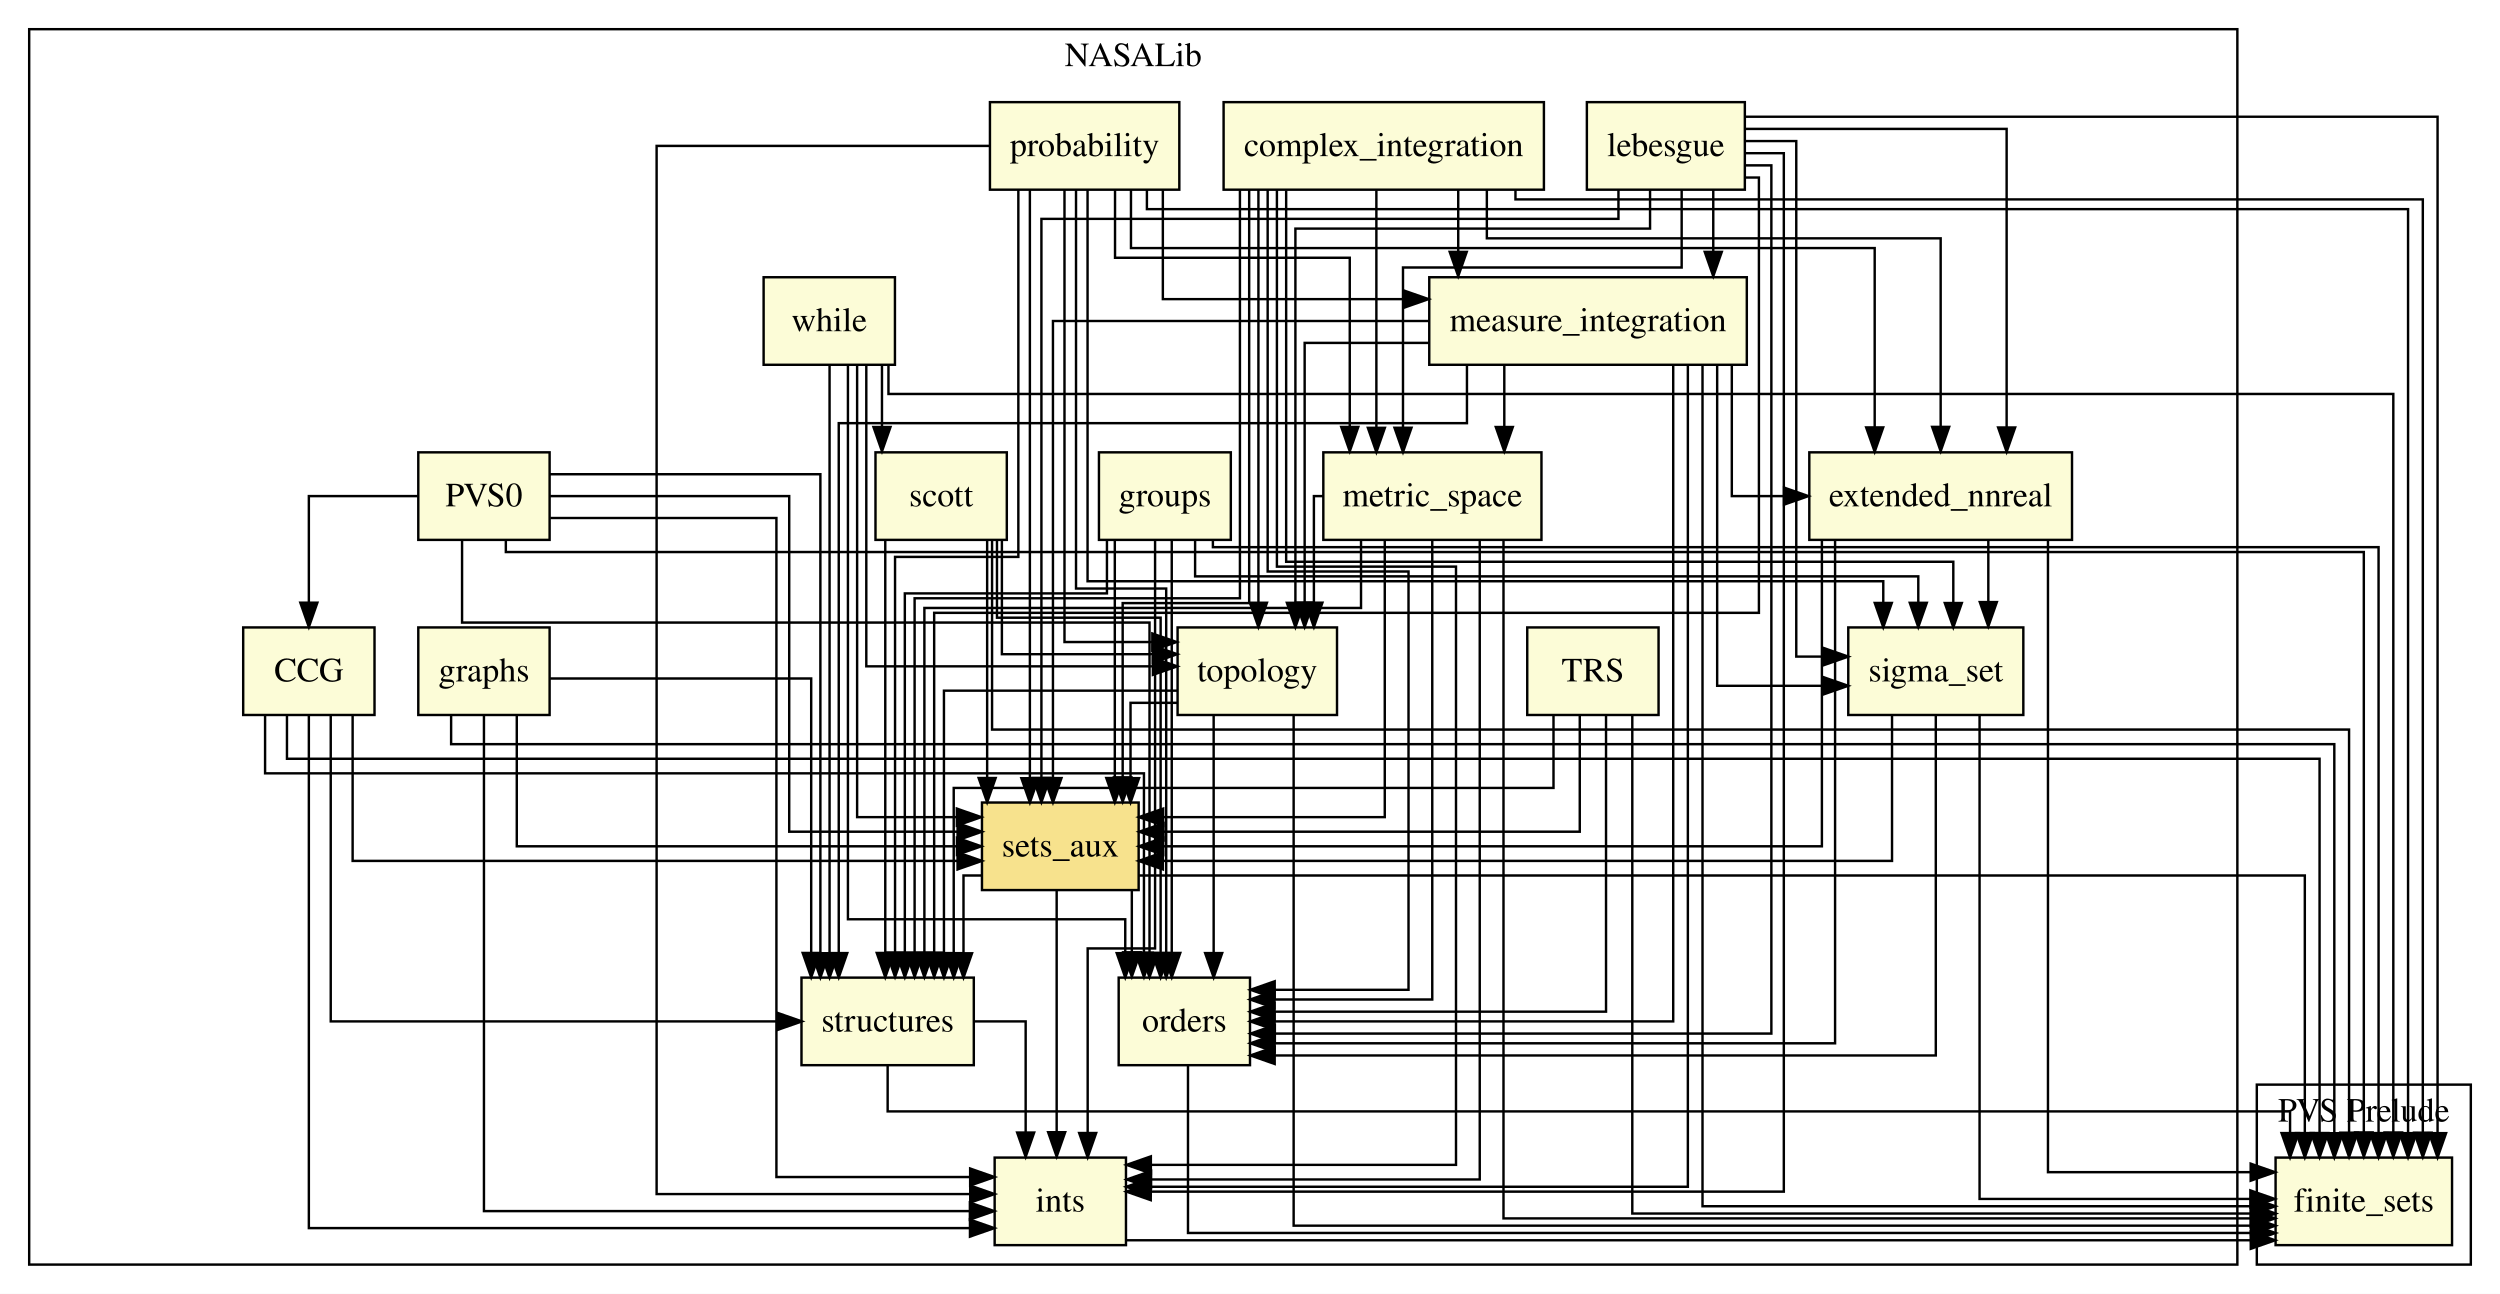
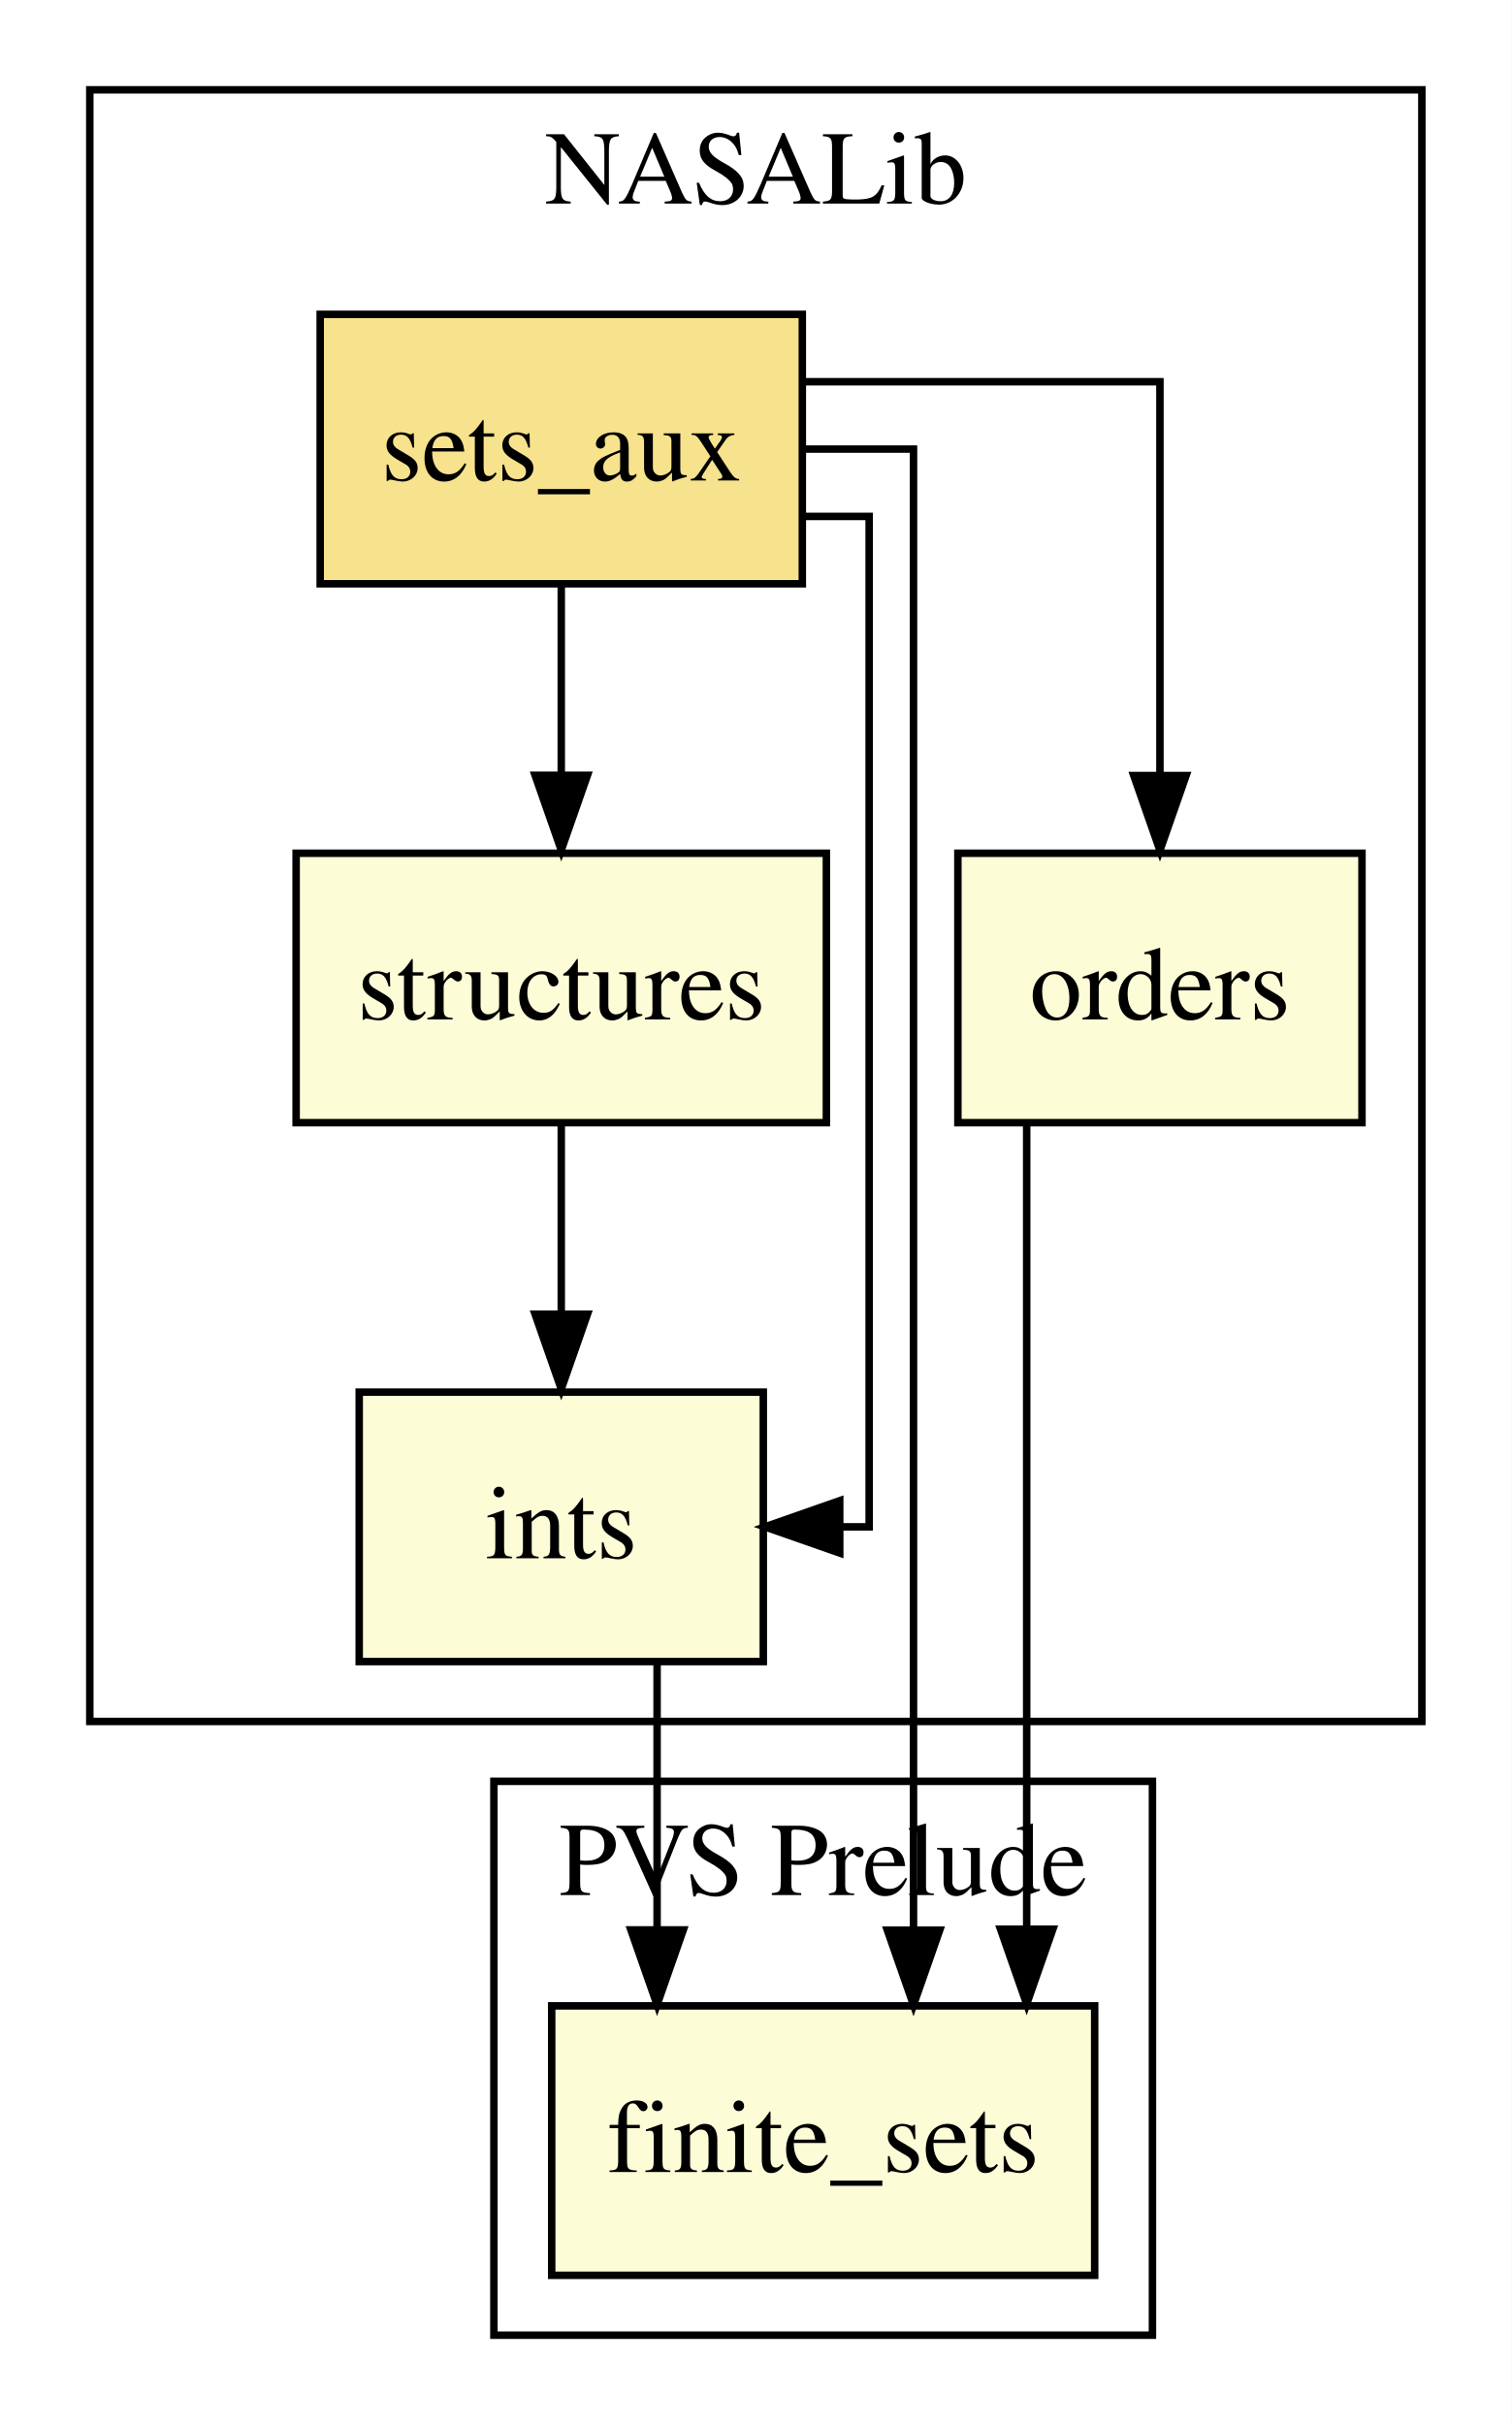
- <svg xmlns="http://www.w3.org/2000/svg" width="1028pt" height="532pt" viewBox="0.00 0.00 1028.00 532.00">
-   <g id="graph0" class="graph" transform="scale(1 1) rotate(0) translate(4 528)">
-     <polygon fill="#ffffff" stroke="transparent" points="-4,4 -4,-528 1024,-528 1024,4 -4,4" />
+ <svg xmlns="http://www.w3.org/2000/svg" width="202pt" height="324pt" viewBox="0.00 0.00 202.00 324.00">
+   <g id="graph0" class="graph" transform="scale(1 1) rotate(0) translate(4 320)">
+     <polygon fill="#ffffff" stroke="transparent" points="-4,4 -4,-320 198,-320 198,4 -4,4" />
    <g id="clust1" class="cluster">
-       <polygon fill="none" stroke="#000000" points="8,-8 8,-516 916,-516 916,-8 8,-8" />
-       <text text-anchor="middle" x="462" y="-500.8" font-family="Times,serif" font-size="14.00" fill="#000000">NASALib</text>
+       <polygon fill="none" stroke="#000000" points="8,-90 8,-308 186,-308 186,-90 8,-90" />
+       <text text-anchor="middle" x="97" y="-292.8" font-family="Times,serif" font-size="14.00" fill="#000000">NASALib</text>
    </g>
    <g id="clust2" class="cluster">
-       <polygon fill="none" stroke="#000000" points="924,-8 924,-82 1012,-82 1012,-8 924,-8" />
-       <text text-anchor="middle" x="968" y="-66.8" font-family="Times,serif" font-size="14.00" fill="#000000">PVS Prelude</text>
+       <polygon fill="none" stroke="#000000" points="62,-8 62,-82 150,-82 150,-8 62,-8" />
+       <text text-anchor="middle" x="106" y="-66.8" font-family="Times,serif" font-size="14.00" fill="#000000">PVS Prelude</text>
    </g>
    <g id="node1" class="node">
-       <polygon fill="#fcfcd7" stroke="#000000" points="150,-270 96,-270 96,-234 150,-234 150,-270" />
-       <text text-anchor="middle" x="123" y="-247.8" font-family="Times,serif" font-size="14.00" fill="#000000">CCG</text>
+       <polygon fill="#fcfcd7" stroke="#000000" points="98,-134 44,-134 44,-98 98,-98 98,-134" />
+       <text text-anchor="middle" x="71" y="-111.8" font-family="Times,serif" font-size="14.00" fill="#000000">ints</text>
    </g>
-     <g id="node8" class="node">
-       <polygon fill="#fcfcd7" stroke="#000000" points="459,-52 405,-52 405,-16 459,-16 459,-52" />
-       <text text-anchor="middle" x="432" y="-29.8" font-family="Times,serif" font-size="14.00" fill="#000000">ints</text>
+     <g id="node5" class="node">
+       <polygon fill="#fcfcd7" stroke="#000000" points="142.28,-52 69.72,-52 69.72,-16 142.28,-16 142.28,-52" />
+       <text text-anchor="middle" x="106" y="-29.8" font-family="Times,serif" font-size="14.00" fill="#000000">finite_sets</text>
    </g>
    <g id="edge1" class="edge">
-       <path fill="none" stroke="#000000" d="M123,-233.647C123,-179.306 123,-23 123,-23 123,-23 394.849,-23 394.849,-23" />
-       <polygon fill="#000000" stroke="#000000" points="394.849,-26.5 404.849,-23 394.849,-19.5 394.849,-26.5" />
+       <path fill="none" stroke="#000000" d="M83.805,-97.802C83.805,-97.802 83.805,-62.148 83.805,-62.148" />
+       <polygon fill="#000000" stroke="#000000" points="87.305,-62.148 83.805,-52.148 80.305,-62.148 87.305,-62.148" />
    </g>
-     <g id="node12" class="node">
-       <polygon fill="#fcfcd7" stroke="#000000" points="510,-126 456,-126 456,-90 510,-90 510,-126" />
-       <text text-anchor="middle" x="483" y="-103.8" font-family="Times,serif" font-size="14.00" fill="#000000">orders</text>
+     <g id="node2" class="node">
+       <polygon fill="#fcfcd7" stroke="#000000" points="178,-206 124,-206 124,-170 178,-170 178,-206" />
+       <text text-anchor="middle" x="151" y="-183.8" font-family="Times,serif" font-size="14.00" fill="#000000">orders</text>
    </g>
    <g id="edge2" class="edge">
-       <path fill="none" stroke="#000000" d="M105,-233.945C105,-222.561 105,-210 105,-210 105,-210 466.393,-210 466.393,-210 466.393,-210 466.393,-136.236 466.393,-136.236" />
-       <polygon fill="#000000" stroke="#000000" points="469.893,-136.236 466.393,-126.236 462.893,-136.236 469.893,-136.236" />
+       <path fill="none" stroke="#000000" d="M133.195,-169.729C133.195,-169.729 133.195,-62.247 133.195,-62.247" />
+       <polygon fill="#000000" stroke="#000000" points="136.695,-62.247 133.195,-52.247 129.695,-62.247 136.695,-62.247" />
    </g>
-     <g id="node15" class="node">
-       <polygon fill="#f7e28d" stroke="#000000" points="464.214,-198 399.786,-198 399.786,-162 464.214,-162 464.214,-198" />
-       <text text-anchor="middle" x="432" y="-175.8" font-family="Times,serif" font-size="14.00" fill="#000000">sets_aux</text>
+     <g id="node3" class="node">
+       <polygon fill="#f7e28d" stroke="#000000" points="103.214,-278 38.786,-278 38.786,-242 103.214,-242 103.214,-278" />
+       <text text-anchor="middle" x="71" y="-255.8" font-family="Times,serif" font-size="14.00" fill="#000000">sets_aux</text>
    </g>
    <g id="edge3" class="edge">
-       <path fill="none" stroke="#000000" d="M141,-233.909C141,-210.867 141,-174 141,-174 141,-174 389.746,-174 389.746,-174" />
-       <polygon fill="#000000" stroke="#000000" points="389.746,-177.5 399.746,-174 389.746,-170.5 389.746,-177.5" />
-     </g>
-     <g id="node17" class="node">
-       <polygon fill="#fcfcd7" stroke="#000000" points="396.429,-126 325.571,-126 325.571,-90 396.429,-90 396.429,-126" />
-       <text text-anchor="middle" x="361" y="-103.8" font-family="Times,serif" font-size="14.00" fill="#000000">structures</text>
+       <path fill="none" stroke="#000000" d="M103.417,-251C108.516,-251 112.143,-251 112.143,-251 112.143,-251 112.143,-116 112.143,-116 112.143,-116 108.214,-116 108.214,-116" />
+       <polygon fill="#000000" stroke="#000000" points="108.214,-112.5 98.214,-116 108.213,-119.5 108.214,-112.5" />
    </g>
    <g id="edge4" class="edge">
-       <path fill="none" stroke="#000000" d="M132,-233.762C132,-195.014 132,-108 132,-108 132,-108 315.721,-108 315.721,-108" />
-       <polygon fill="#000000" stroke="#000000" points="315.721,-111.5 325.721,-108 315.721,-104.5 315.721,-111.5" />
+       <path fill="none" stroke="#000000" d="M103.539,-269C125.688,-269 151,-269 151,-269 151,-269 151,-216.38 151,-216.38" />
+       <polygon fill="#000000" stroke="#000000" points="154.5,-216.38 151,-206.38 147.5,-216.38 154.5,-216.38" />
    </g>
-     <g id="node20" class="node">
-       <polygon fill="#fcfcd7" stroke="#000000" points="1004.28,-52 931.72,-52 931.72,-16 1004.28,-16 1004.28,-52" />
-       <text text-anchor="middle" x="968" y="-29.8" font-family="Times,serif" font-size="14.00" fill="#000000">finite_sets</text>
+     <g id="node4" class="node">
+       <polygon fill="#fcfcd7" stroke="#000000" points="106.429,-206 35.571,-206 35.571,-170 106.429,-170 106.429,-206" />
+       <text text-anchor="middle" x="71" y="-183.8" font-family="Times,serif" font-size="14.00" fill="#000000">structures</text>
    </g>
    <g id="edge5" class="edge">
-       <path fill="none" stroke="#000000" d="M114,-233.578C114,-224.721 114,-216 114,-216 114,-216 949.805,-216 949.805,-216 949.805,-216 949.805,-62.116 949.805,-62.116" />
-       <polygon fill="#000000" stroke="#000000" points="953.305,-62.116 949.805,-52.116 946.305,-62.116 953.305,-62.116" />
-     </g>
-     <g id="node2" class="node">
-       <polygon fill="#fcfcd7" stroke="#000000" points="222,-342 168,-342 168,-306 222,-306 222,-342" />
-       <text text-anchor="middle" x="195" y="-319.8" font-family="Times,serif" font-size="14.00" fill="#000000">PVS0</text>
+       <path fill="none" stroke="#000000" d="M71,-241.831C71,-241.831 71,-216.413 71,-216.413" />
+       <polygon fill="#000000" stroke="#000000" points="74.5,-216.413 71,-206.413 67.5,-216.413 74.5,-216.413" />
    </g>
    <g id="edge6" class="edge">
-       <path fill="none" stroke="#000000" d="M167.78,-324C147.391,-324 123,-324 123,-324 123,-324 123,-280.169 123,-280.169" />
-       <polygon fill="#000000" stroke="#000000" points="126.5,-280.169 123,-270.169 119.5,-280.169 126.5,-280.169" />
+       <path fill="none" stroke="#000000" d="M103.178,-260C111.452,-260 118.071,-260 118.071,-260 118.071,-260 118.071,-62.112 118.071,-62.112" />
+       <polygon fill="#000000" stroke="#000000" points="121.571,-62.112 118.071,-52.112 114.571,-62.112 121.571,-62.112" />
    </g>
    <g id="edge7" class="edge">
-       <path fill="none" stroke="#000000" d="M222.289,-315C257.772,-315 315.262,-315 315.262,-315 315.262,-315 315.262,-44 315.262,-44 315.262,-44 394.925,-44 394.925,-44" />
-       <polygon fill="#000000" stroke="#000000" points="394.925,-47.5 404.925,-44 394.925,-40.5 394.925,-47.5" />
-     </g>
-     <g id="edge8" class="edge">
-       <path fill="none" stroke="#000000" d="M186,-305.813C186,-290.818 186,-272 186,-272 186,-272 468.679,-272 468.679,-272 468.679,-272 468.679,-136.178 468.679,-136.178" />
-       <polygon fill="#000000" stroke="#000000" points="472.179,-136.177 468.679,-126.177 465.179,-136.178 472.179,-136.177" />
-     </g>
-     <g id="edge9" class="edge">
-       <path fill="none" stroke="#000000" d="M222.237,-324C259.154,-324 320.524,-324 320.524,-324 320.524,-324 320.524,-186 320.524,-186 320.524,-186 389.757,-186 389.757,-186" />
-       <polygon fill="#000000" stroke="#000000" points="389.757,-189.5 399.757,-186 389.757,-182.5 389.757,-189.5" />
-     </g>
-     <g id="edge10" class="edge">
-       <path fill="none" stroke="#000000" d="M222.002,-333C262.261,-333 333.34,-333 333.34,-333 333.34,-333 333.34,-136.032 333.34,-136.032" />
-       <polygon fill="#000000" stroke="#000000" points="336.84,-136.032 333.34,-126.032 329.84,-136.032 336.84,-136.032" />
-     </g>
-     <g id="edge11" class="edge">
-       <path fill="none" stroke="#000000" d="M204,-305.878C204,-303.027 204,-301 204,-301 204,-301 968,-301 968,-301 968,-301 968,-62.352 968,-62.352" />
-       <polygon fill="#000000" stroke="#000000" points="971.5,-62.352 968,-52.352 964.5,-62.352 971.5,-62.352" />
-     </g>
-     <g id="node3" class="node">
-       <polygon fill="#fcfcd7" stroke="#000000" points="678,-270 624,-270 624,-234 678,-234 678,-270" />
-       <text text-anchor="middle" x="651" y="-247.8" font-family="Times,serif" font-size="14.00" fill="#000000">TRS</text>
-     </g>
-     <g id="edge12" class="edge">
-       <path fill="none" stroke="#000000" d="M656.4,-233.984C656.4,-196.172 656.4,-112 656.4,-112 656.4,-112 520.094,-112 520.094,-112" />
-       <polygon fill="#000000" stroke="#000000" points="520.094,-108.5 510.094,-112 520.094,-115.5 520.094,-108.5" />
-     </g>
-     <g id="edge13" class="edge">
-       <path fill="none" stroke="#000000" d="M645.6,-233.965C645.6,-214.424 645.6,-186 645.6,-186 645.6,-186 474.441,-186 474.441,-186" />
-       <polygon fill="#000000" stroke="#000000" points="474.441,-182.5 464.441,-186 474.441,-189.5 474.441,-182.5" />
-     </g>
-     <g id="edge14" class="edge">
-       <path fill="none" stroke="#000000" d="M634.8,-233.853C634.8,-220.261 634.8,-204 634.8,-204 634.8,-204 388.171,-204 388.171,-204 388.171,-204 388.171,-136.057 388.171,-136.057" />
-       <polygon fill="#000000" stroke="#000000" points="391.671,-136.057 388.171,-126.057 384.671,-136.057 391.671,-136.057" />
-     </g>
-     <g id="edge15" class="edge">
-       <path fill="none" stroke="#000000" d="M667.2,-233.751C667.2,-180.492 667.2,-29 667.2,-29 667.2,-29 921.716,-29 921.716,-29" />
-       <polygon fill="#000000" stroke="#000000" points="921.716,-32.5 931.716,-29 921.716,-25.5 921.716,-32.5" />
-     </g>
-     <g id="node4" class="node">
-       <polygon fill="#fcfcd7" stroke="#000000" points="630.856,-486 499.144,-486 499.144,-450 630.856,-450 630.856,-486" />
-       <text text-anchor="middle" x="565" y="-463.8" font-family="Times,serif" font-size="14.00" fill="#000000">complex_integration</text>
-     </g>
-     <g id="node5" class="node">
-       <polygon fill="#fcfcd7" stroke="#000000" points="848.012,-342 739.988,-342 739.988,-306 848.012,-306 848.012,-342" />
-       <text text-anchor="middle" x="794" y="-319.8" font-family="Times,serif" font-size="14.00" fill="#000000">extended_nnreal</text>
-     </g>
-     <g id="edge16" class="edge">
-       <path fill="none" stroke="#000000" d="M607.391,-449.89C607.391,-440.103 607.391,-430 607.391,-430 607.391,-430 794,-430 794,-430 794,-430 794,-352.464 794,-352.464" />
-       <polygon fill="#000000" stroke="#000000" points="797.5,-352.464 794,-342.464 790.5,-352.464 797.5,-352.464" />
-     </g>
-     <g id="edge17" class="edge">
-       <path fill="none" stroke="#000000" d="M521.065,-449.813C521.065,-405.396 521.065,-295 521.065,-295 521.065,-295 594.709,-295 594.709,-295 594.709,-295 594.709,-49 594.709,-49 594.709,-49 469.234,-49 469.234,-49" />
-       <polygon fill="#000000" stroke="#000000" points="469.234,-45.5 459.234,-49 469.234,-52.5 469.234,-45.5" />
-     </g>
-     <g id="node10" class="node">
-       <polygon fill="#fcfcd7" stroke="#000000" points="714.29,-414 583.71,-414 583.71,-378 714.29,-378 714.29,-414" />
-       <text text-anchor="middle" x="649" y="-391.8" font-family="Times,serif" font-size="14.00" fill="#000000">measure_integration</text>
-     </g>
-     <g id="edge18" class="edge">
-       <path fill="none" stroke="#000000" d="M595.623,-449.831C595.623,-449.831 595.623,-424.413 595.623,-424.413" />
-       <polygon fill="#000000" stroke="#000000" points="599.123,-424.413 595.623,-414.413 592.123,-424.413 599.123,-424.413" />
-     </g>
-     <g id="node11" class="node">
-       <polygon fill="#fcfcd7" stroke="#000000" points="629.849,-342 540.151,-342 540.151,-306 629.849,-306 629.849,-342" />
-       <text text-anchor="middle" x="585" y="-319.8" font-family="Times,serif" font-size="14.00" fill="#000000">metric_space</text>
-     </g>
-     <g id="edge19" class="edge">
-       <path fill="none" stroke="#000000" d="M561.965,-449.762C561.965,-449.762 561.965,-352.09 561.965,-352.09" />
-       <polygon fill="#000000" stroke="#000000" points="565.465,-352.09 561.965,-342.09 558.465,-352.09 565.465,-352.09" />
-     </g>
-     <g id="edge20" class="edge">
-       <path fill="none" stroke="#000000" d="M517.263,-449.931C517.263,-405.219 517.263,-293 517.263,-293 517.263,-293 575.181,-293 575.181,-293 575.181,-293 575.181,-121 575.181,-121 575.181,-121 520.159,-121 520.159,-121" />
-       <polygon fill="#000000" stroke="#000000" points="520.159,-117.5 510.159,-121 520.159,-124.5 520.159,-117.5" />
-     </g>
-     <g id="edge21" class="edge">
-       <path fill="none" stroke="#000000" d="M509.659,-449.974C509.659,-402.919 509.659,-280 509.659,-280 509.659,-280 457.642,-280 457.642,-280 457.642,-280 457.642,-208.341 457.642,-208.341" />
-       <polygon fill="#000000" stroke="#000000" points="461.142,-208.341 457.642,-198.341 454.142,-208.342 461.142,-208.341" />
-     </g>
-     <g id="node16" class="node">
-       <polygon fill="#fcfcd7" stroke="#000000" points="827.993,-270 756.007,-270 756.007,-234 827.993,-234 827.993,-270" />
-       <text text-anchor="middle" x="792" y="-247.8" font-family="Times,serif" font-size="14.00" fill="#000000">sigma_set</text>
-     </g>
-     <g id="edge22" class="edge">
-       <path fill="none" stroke="#000000" d="M524.867,-449.7C524.867,-405.587 524.867,-297 524.867,-297 524.867,-297 799.199,-297 799.199,-297 799.199,-297 799.199,-280.044 799.199,-280.044" />
-       <polygon fill="#000000" stroke="#000000" points="802.699,-280.044 799.199,-270.044 795.699,-280.044 802.699,-280.044" />
-     </g>
-     <g id="edge23" class="edge">
-       <path fill="none" stroke="#000000" d="M505.857,-449.827C505.857,-403.024 505.857,-282 505.857,-282 505.857,-282 372.086,-282 372.086,-282 372.086,-282 372.086,-136.292 372.086,-136.292" />
-       <polygon fill="#000000" stroke="#000000" points="375.586,-136.292 372.086,-126.292 368.586,-136.292 375.586,-136.292" />
-     </g>
-     <g id="node18" class="node">
-       <polygon fill="#fcfcd7" stroke="#000000" points="545.78,-270 480.22,-270 480.22,-234 545.78,-234 545.78,-270" />
-       <text text-anchor="middle" x="513" y="-247.8" font-family="Times,serif" font-size="14.00" fill="#000000">topology</text>
-     </g>
-     <g id="edge24" class="edge">
-       <path fill="none" stroke="#000000" d="M513.461,-449.955C513.461,-449.955 513.461,-280.145 513.461,-280.145" />
-       <polygon fill="#000000" stroke="#000000" points="516.961,-280.145 513.461,-270.145 509.961,-280.145 516.961,-280.145" />
-     </g>
-     <g id="edge25" class="edge">
-       <path fill="none" stroke="#000000" d="M619.159,-449.832C619.159,-447.552 619.159,-446 619.159,-446 619.159,-446 992.26,-446 992.26,-446 992.26,-446 992.26,-62.235 992.26,-62.235" />
-       <polygon fill="#000000" stroke="#000000" points="995.76,-62.235 992.26,-52.235 988.76,-62.235 995.76,-62.235" />
-     </g>
-     <g id="edge26" class="edge">
-       <path fill="none" stroke="#000000" d="M750.584,-305.968C750.584,-252.576 750.584,-99 750.584,-99 750.584,-99 520.13,-99 520.13,-99" />
-       <polygon fill="#000000" stroke="#000000" points="520.13,-95.5 510.13,-99 520.13,-102.5 520.13,-95.5" />
-     </g>
-     <g id="edge27" class="edge">
-       <path fill="none" stroke="#000000" d="M745.164,-305.762C745.164,-267.014 745.164,-180 745.164,-180 745.164,-180 474.335,-180 474.335,-180" />
-       <polygon fill="#000000" stroke="#000000" points="474.335,-176.5 464.335,-180 474.334,-183.5 474.335,-176.5" />
-     </g>
-     <g id="edge28" class="edge">
-       <path fill="none" stroke="#000000" d="M813.598,-305.831C813.598,-305.831 813.598,-280.413 813.598,-280.413" />
-       <polygon fill="#000000" stroke="#000000" points="817.098,-280.413 813.598,-270.413 810.098,-280.413 817.098,-280.413" />
-     </g>
-     <g id="edge29" class="edge">
-       <path fill="none" stroke="#000000" d="M838.126,-305.76C838.126,-243.912 838.126,-46 838.126,-46 838.126,-46 921.477,-46 921.477,-46" />
-       <polygon fill="#000000" stroke="#000000" points="921.477,-49.5 931.477,-46 921.477,-42.5 921.477,-49.5" />
-     </g>
-     <g id="node6" class="node">
-       <polygon fill="#fcfcd7" stroke="#000000" points="222,-270 168,-270 168,-234 222,-234 222,-270" />
-       <text text-anchor="middle" x="195" y="-247.8" font-family="Times,serif" font-size="14.00" fill="#000000">graphs</text>
-     </g>
-     <g id="edge30" class="edge">
-       <path fill="none" stroke="#000000" d="M195,-233.833C195,-180.813 195,-30 195,-30 195,-30 394.813,-30 394.813,-30" />
-       <polygon fill="#000000" stroke="#000000" points="394.813,-33.5 404.813,-30 394.813,-26.5 394.813,-33.5" />
-     </g>
-     <g id="edge31" class="edge">
-       <path fill="none" stroke="#000000" d="M208.5,-233.831C208.5,-212.502 208.5,-180 208.5,-180 208.5,-180 389.501,-180 389.501,-180" />
-       <polygon fill="#000000" stroke="#000000" points="389.501,-183.5 399.501,-180 389.501,-176.5 389.501,-183.5" />
-     </g>
-     <g id="edge32" class="edge">
-       <path fill="none" stroke="#000000" d="M222.231,-249C261.55,-249 329.563,-249 329.563,-249 329.563,-249 329.563,-136.145 329.563,-136.145" />
-       <polygon fill="#000000" stroke="#000000" points="333.063,-136.145 329.563,-126.145 326.063,-136.145 333.063,-136.145" />
-     </g>
-     <g id="edge33" class="edge">
-       <path fill="none" stroke="#000000" d="M181.5,-233.857C181.5,-227.539 181.5,-222 181.5,-222 181.5,-222 955.87,-222 955.87,-222 955.87,-222 955.87,-62.026 955.87,-62.026" />
-       <polygon fill="#000000" stroke="#000000" points="959.37,-62.026 955.87,-52.026 952.37,-62.026 959.37,-62.026" />
-     </g>
-     <g id="node7" class="node">
-       <polygon fill="#fcfcd7" stroke="#000000" points="502.111,-342 447.889,-342 447.889,-306 502.111,-306 502.111,-342" />
-       <text text-anchor="middle" x="475" y="-319.8" font-family="Times,serif" font-size="14.00" fill="#000000">groups</text>
-     </g>
-     <g id="edge34" class="edge">
-       <path fill="none" stroke="#000000" d="M470.966,-305.827C470.966,-259.024 470.966,-138 470.966,-138 470.966,-138 443.25,-138 443.25,-138 443.25,-138 443.25,-62.115 443.25,-62.115" />
-       <polygon fill="#000000" stroke="#000000" points="446.75,-62.115 443.25,-52.115 439.75,-62.115 446.75,-62.115" />
-     </g>
-     <g id="edge35" class="edge">
-       <path fill="none" stroke="#000000" d="M477.824,-305.955C477.824,-305.955 477.824,-136.145 477.824,-136.145" />
-       <polygon fill="#000000" stroke="#000000" points="481.324,-136.145 477.824,-126.145 474.324,-136.145 481.324,-136.145" />
-     </g>
-     <g id="edge36" class="edge">
-       <path fill="none" stroke="#000000" d="M454.41,-305.762C454.41,-305.762 454.41,-208.09 454.41,-208.09" />
-       <polygon fill="#000000" stroke="#000000" points="457.91,-208.09 454.41,-198.09 450.91,-208.09 457.91,-208.09" />
-     </g>
-     <g id="edge37" class="edge">
-       <path fill="none" stroke="#000000" d="M487.425,-305.955C487.425,-298.251 487.425,-291 487.425,-291 487.425,-291 784.801,-291 784.801,-291 784.801,-291 784.801,-280.13 784.801,-280.13" />
-       <polygon fill="#000000" stroke="#000000" points="788.301,-280.13 784.801,-270.13 781.301,-280.13 788.301,-280.13" />
-     </g>
-     <g id="edge38" class="edge">
-       <path fill="none" stroke="#000000" d="M451.177,-305.873C451.177,-295.289 451.177,-284 451.177,-284 451.177,-284 368.064,-284 368.064,-284 368.064,-284 368.064,-136.172 368.064,-136.172" />
-       <polygon fill="#000000" stroke="#000000" points="371.564,-136.172 368.064,-126.172 364.564,-136.172 371.564,-136.172" />
-     </g>
-     <g id="edge39" class="edge">
-       <path fill="none" stroke="#000000" d="M494.74,-305.92C494.74,-304.154 494.74,-303 494.74,-303 494.74,-303 974.065,-303 974.065,-303 974.065,-303 974.065,-62.068 974.065,-62.068" />
-       <polygon fill="#000000" stroke="#000000" points="977.565,-62.068 974.065,-52.068 970.565,-62.068 977.565,-62.068" />
-     </g>
-     <g id="edge40" class="edge">
-       <path fill="none" stroke="#000000" d="M459.317,-18C459.317,-18 921.513,-18 921.513,-18" />
-       <polygon fill="#000000" stroke="#000000" points="921.513,-21.5 931.513,-18 921.513,-14.5 921.513,-21.5" />
-     </g>
-     <g id="node9" class="node">
-       <polygon fill="#fcfcd7" stroke="#000000" points="713.48,-486 648.52,-486 648.52,-450 713.48,-450 713.48,-486" />
-       <text text-anchor="middle" x="681" y="-463.8" font-family="Times,serif" font-size="14.00" fill="#000000">lebesgue</text>
-     </g>
-     <g id="edge41" class="edge">
-       <path fill="none" stroke="#000000" d="M713.5,-475C754.895,-475 821.128,-475 821.128,-475 821.128,-475 821.128,-352.214 821.128,-352.214" />
-       <polygon fill="#000000" stroke="#000000" points="824.628,-352.214 821.128,-342.214 817.628,-352.214 824.628,-352.214" />
-     </g>
-     <g id="edge42" class="edge">
-       <path fill="none" stroke="#000000" d="M713.622,-465C722.397,-465 729.505,-465 729.505,-465 729.505,-465 729.505,-38 729.505,-38 729.505,-38 469.19,-38 469.19,-38" />
-       <polygon fill="#000000" stroke="#000000" points="469.19,-34.5 459.19,-38 469.19,-41.5 469.19,-34.5" />
-     </g>
-     <g id="edge43" class="edge">
-       <path fill="none" stroke="#000000" d="M700.494,-449.831C700.494,-449.831 700.494,-424.413 700.494,-424.413" />
-       <polygon fill="#000000" stroke="#000000" points="703.994,-424.413 700.494,-414.413 696.994,-424.413 703.994,-424.413" />
-     </g>
-     <g id="edge44" class="edge">
-       <path fill="none" stroke="#000000" d="M687.498,-449.949C687.498,-435.627 687.498,-418 687.498,-418 687.498,-418 572.91,-418 572.91,-418 572.91,-418 572.91,-352.124 572.91,-352.124" />
-       <polygon fill="#000000" stroke="#000000" points="576.41,-352.124 572.91,-342.124 569.41,-352.124 576.41,-352.124" />
-     </g>
-     <g id="edge45" class="edge">
-       <path fill="none" stroke="#000000" d="M713.883,-460C719.934,-460 724.385,-460 724.385,-460 724.385,-460 724.385,-103 724.385,-103 724.385,-103 520.221,-103 520.221,-103" />
-       <polygon fill="#000000" stroke="#000000" points="520.221,-99.5 510.221,-103 520.221,-106.5 520.221,-99.5" />
-     </g>
-     <g id="edge46" class="edge">
-       <path fill="none" stroke="#000000" d="M661.506,-449.857C661.506,-443.539 661.506,-438 661.506,-438 661.506,-438 424.229,-438 424.229,-438 424.229,-438 424.229,-208.142 424.229,-208.142" />
-       <polygon fill="#000000" stroke="#000000" points="427.729,-208.142 424.229,-198.142 420.729,-208.142 427.729,-208.142" />
-     </g>
-     <g id="edge47" class="edge">
-       <path fill="none" stroke="#000000" d="M713.738,-470C724.903,-470 734.625,-470 734.625,-470 734.625,-470 734.625,-258 734.625,-258 734.625,-258 745.989,-258 745.989,-258" />
-       <polygon fill="#000000" stroke="#000000" points="745.989,-261.5 755.989,-258 745.989,-254.5 745.989,-261.5" />
-     </g>
-     <g id="edge48" class="edge">
-       <path fill="none" stroke="#000000" d="M713.619,-455C717.02,-455 719.265,-455 719.265,-455 719.265,-455 719.265,-276 719.265,-276 719.265,-276 380.128,-276 380.128,-276 380.128,-276 380.128,-136.299 380.128,-136.299" />
-       <polygon fill="#000000" stroke="#000000" points="383.628,-136.299 380.128,-126.299 376.628,-136.299 383.628,-136.299" />
-     </g>
-     <g id="edge49" class="edge">
-       <path fill="none" stroke="#000000" d="M674.502,-449.806C674.502,-441.722 674.502,-434 674.502,-434 674.502,-434 528.669,-434 528.669,-434 528.669,-434 528.669,-280.116 528.669,-280.116" />
-       <polygon fill="#000000" stroke="#000000" points="532.17,-280.116 528.669,-270.116 525.17,-280.116 532.17,-280.116" />
-     </g>
-     <g id="edge50" class="edge">
-       <path fill="none" stroke="#000000" d="M713.764,-480C794.84,-480 998.325,-480 998.325,-480 998.325,-480 998.325,-62.036 998.325,-62.036" />
-       <polygon fill="#000000" stroke="#000000" points="1001.825,-62.036 998.325,-52.036 994.825,-62.036 1001.825,-62.036" />
-     </g>
-     <g id="edge51" class="edge">
-       <path fill="none" stroke="#000000" d="M708.121,-377.831C708.121,-356.502 708.121,-324 708.121,-324 708.121,-324 729.611,-324 729.611,-324" />
-       <polygon fill="#000000" stroke="#000000" points="729.611,-327.5 739.611,-324 729.611,-320.5 729.611,-327.5" />
-     </g>
-     <g id="edge52" class="edge">
-       <path fill="none" stroke="#000000" d="M690.048,-377.856C690.048,-305.311 690.048,-40 690.048,-40 690.048,-40 469.128,-40 469.128,-40" />
-       <polygon fill="#000000" stroke="#000000" points="469.128,-36.5 459.128,-40 469.128,-43.5 469.128,-36.5" />
-     </g>
-     <g id="edge53" class="edge">
-       <path fill="none" stroke="#000000" d="M614.568,-377.831C614.568,-377.831 614.568,-352.413 614.568,-352.413" />
-       <polygon fill="#000000" stroke="#000000" points="618.068,-352.413 614.568,-342.413 611.068,-352.413 618.068,-352.413" />
-     </g>
-     <g id="edge54" class="edge">
-       <path fill="none" stroke="#000000" d="M684.024,-377.984C684.024,-314.934 684.024,-108 684.024,-108 684.024,-108 520.111,-108 520.111,-108" />
-       <polygon fill="#000000" stroke="#000000" points="520.111,-104.5 510.111,-108 520.111,-111.5 520.111,-104.5" />
-     </g>
-     <g id="edge55" class="edge">
-       <path fill="none" stroke="#000000" d="M583.58,-396C518.722,-396 428.972,-396 428.972,-396 428.972,-396 428.972,-208.044 428.972,-208.044" />
-       <polygon fill="#000000" stroke="#000000" points="432.473,-208.044 428.972,-198.044 425.473,-208.045 432.473,-208.044" />
-     </g>
-     <g id="edge56" class="edge">
-       <path fill="none" stroke="#000000" d="M702.097,-377.906C702.097,-338.011 702.097,-246 702.097,-246 702.097,-246 745.951,-246 745.951,-246" />
-       <polygon fill="#000000" stroke="#000000" points="745.951,-249.5 755.951,-246 745.951,-242.5 745.951,-249.5" />
-     </g>
-     <g id="edge57" class="edge">
-       <path fill="none" stroke="#000000" d="M599.211,-377.945C599.211,-366.561 599.211,-354 599.211,-354 599.211,-354 340.893,-354 340.893,-354 340.893,-354 340.893,-136.089 340.893,-136.089" />
-       <polygon fill="#000000" stroke="#000000" points="344.393,-136.089 340.893,-126.089 337.393,-136.089 344.393,-136.089" />
-     </g>
-     <g id="edge58" class="edge">
-       <path fill="none" stroke="#000000" d="M583.583,-387C557.02,-387 532.472,-387 532.472,-387 532.472,-387 532.472,-280.207 532.472,-280.207" />
-       <polygon fill="#000000" stroke="#000000" points="535.972,-280.207 532.472,-270.207 528.972,-280.207 535.972,-280.207" />
-     </g>
-     <g id="edge59" class="edge">
-       <path fill="none" stroke="#000000" d="M696.072,-377.949C696.072,-304.502 696.072,-32 696.072,-32 696.072,-32 921.609,-32 921.609,-32" />
-       <polygon fill="#000000" stroke="#000000" points="921.609,-35.5 931.609,-32 921.609,-28.5 921.609,-35.5" />
-     </g>
-     <g id="edge60" class="edge">
-       <path fill="none" stroke="#000000" d="M604.472,-305.995C604.472,-243.975 604.472,-43 604.472,-43 604.472,-43 469.329,-43 469.329,-43" />
-       <polygon fill="#000000" stroke="#000000" points="469.329,-39.5 459.329,-43 469.329,-46.5 469.329,-39.5" />
-     </g>
-     <g id="edge61" class="edge">
-       <path fill="none" stroke="#000000" d="M584.945,-305.992C584.945,-255.63 584.945,-117 584.945,-117 584.945,-117 520.052,-117 520.052,-117" />
-       <polygon fill="#000000" stroke="#000000" points="520.052,-113.5 510.052,-117 520.052,-120.5 520.052,-113.5" />
-     </g>
-     <g id="edge62" class="edge">
-       <path fill="none" stroke="#000000" d="M565.417,-305.923C565.417,-269.771 565.417,-192 565.417,-192 565.417,-192 474.297,-192 474.297,-192" />
-       <polygon fill="#000000" stroke="#000000" points="474.297,-188.5 464.297,-192 474.297,-195.5 474.297,-188.5" />
-     </g>
-     <g id="edge63" class="edge">
-       <path fill="none" stroke="#000000" d="M555.653,-305.82C555.653,-292.962 555.653,-278 555.653,-278 555.653,-278 376.107,-278 376.107,-278 376.107,-278 376.107,-136.193 376.107,-136.193" />
-       <polygon fill="#000000" stroke="#000000" points="379.607,-136.193 376.107,-126.193 372.607,-136.193 379.607,-136.193" />
-     </g>
-     <g id="edge64" class="edge">
-       <path fill="none" stroke="#000000" d="M540.097,-324C537.713,-324 536.274,-324 536.274,-324 536.274,-324 536.274,-280.169 536.274,-280.169" />
-       <polygon fill="#000000" stroke="#000000" points="539.774,-280.169 536.274,-270.169 532.774,-280.169 539.774,-280.169" />
-     </g>
-     <g id="edge65" class="edge">
-       <path fill="none" stroke="#000000" d="M614.236,-305.868C614.236,-241.385 614.236,-27 614.236,-27 614.236,-27 921.473,-27 921.473,-27" />
-       <polygon fill="#000000" stroke="#000000" points="921.473,-30.5 931.473,-27 921.473,-23.5 921.473,-30.5" />
-     </g>
-     <g id="edge66" class="edge">
-       <path fill="none" stroke="#000000" d="M484.5,-89.974C484.5,-64.491 484.5,-21 484.5,-21 484.5,-21 921.659,-21 921.659,-21" />
-       <polygon fill="#000000" stroke="#000000" points="921.659,-24.5 931.659,-21 921.659,-17.5 921.659,-24.5" />
-     </g>
-     <g id="node13" class="node">
-       <polygon fill="#fcfcd7" stroke="#000000" points="480.936,-486 403.064,-486 403.064,-450 480.936,-450 480.936,-486" />
-       <text text-anchor="middle" x="442" y="-463.8" font-family="Times,serif" font-size="14.00" fill="#000000">probability</text>
-     </g>
-     <g id="edge67" class="edge">
-       <path fill="none" stroke="#000000" d="M461.054,-449.945C461.054,-438.561 461.054,-426 461.054,-426 461.054,-426 766.872,-426 766.872,-426 766.872,-426 766.872,-352.236 766.872,-352.236" />
-       <polygon fill="#000000" stroke="#000000" points="770.372,-352.236 766.872,-342.236 763.372,-352.236 770.372,-352.236" />
-     </g>
-     <g id="edge68" class="edge">
-       <path fill="none" stroke="#000000" d="M402.94,-468C351.089,-468 266,-468 266,-468 266,-468 266,-37 266,-37 266,-37 394.96,-37 394.96,-37" />
-       <polygon fill="#000000" stroke="#000000" points="394.96,-40.5 404.96,-37 394.96,-33.5 394.96,-40.5" />
-     </g>
-     <g id="edge69" class="edge">
-       <path fill="none" stroke="#000000" d="M474.163,-449.778C474.163,-431.171 474.163,-405 474.163,-405 474.163,-405 573.4,-405 573.4,-405" />
-       <polygon fill="#000000" stroke="#000000" points="573.4,-408.5 583.4,-405 573.4,-401.5 573.4,-408.5" />
-     </g>
-     <g id="edge70" class="edge">
-       <path fill="none" stroke="#000000" d="M454.499,-449.82C454.499,-436.962 454.499,-422 454.499,-422 454.499,-422 551.02,-422 551.02,-422 551.02,-422 551.02,-352.433 551.02,-352.433" />
-       <polygon fill="#000000" stroke="#000000" points="554.521,-352.433 551.02,-342.433 547.521,-352.433 554.521,-352.433" />
-     </g>
-     <g id="edge71" class="edge">
-       <path fill="none" stroke="#000000" d="M438.459,-449.884C438.459,-403.849 438.459,-286 438.459,-286 438.459,-286 475.538,-286 475.538,-286 475.538,-286 475.538,-136.047 475.538,-136.047" />
-       <polygon fill="#000000" stroke="#000000" points="479.038,-136.047 475.538,-126.047 472.038,-136.047 479.038,-136.047" />
-     </g>
-     <g id="edge72" class="edge">
-       <path fill="none" stroke="#000000" d="M419.486,-449.984C419.486,-449.984 419.486,-208.009 419.486,-208.009" />
-       <polygon fill="#000000" stroke="#000000" points="422.986,-208.009 419.486,-198.009 415.986,-208.009 422.986,-208.009" />
-     </g>
-     <g id="edge73" class="edge">
-       <path fill="none" stroke="#000000" d="M443.202,-449.851C443.202,-404.344 443.202,-289 443.202,-289 443.202,-289 770.402,-289 770.402,-289 770.402,-289 770.402,-280.066 770.402,-280.066" />
-       <polygon fill="#000000" stroke="#000000" points="773.902,-280.066 770.402,-270.066 766.902,-280.067 773.902,-280.066" />
-     </g>
-     <g id="edge74" class="edge">
-       <path fill="none" stroke="#000000" d="M414.743,-449.914C414.743,-406.317 414.743,-299 414.743,-299 414.743,-299 364.043,-299 364.043,-299 364.043,-299 364.043,-136.314 364.043,-136.314" />
-       <polygon fill="#000000" stroke="#000000" points="367.543,-136.314 364.043,-126.314 360.543,-136.314 367.543,-136.314" />
-     </g>
-     <g id="edge75" class="edge">
-       <path fill="none" stroke="#000000" d="M433.716,-449.896C433.716,-399.97 433.716,-264 433.716,-264 433.716,-264 469.836,-264 469.836,-264" />
-       <polygon fill="#000000" stroke="#000000" points="469.836,-267.5 479.836,-264 469.836,-260.5 469.836,-267.5" />
-     </g>
-     <g id="edge76" class="edge">
-       <path fill="none" stroke="#000000" d="M467.608,-449.942C467.608,-445.505 467.608,-442 467.608,-442 467.608,-442 986.195,-442 986.195,-442 986.195,-442 986.195,-62.058 986.195,-62.058" />
-       <polygon fill="#000000" stroke="#000000" points="989.695,-62.058 986.195,-52.058 982.695,-62.058 989.695,-62.058" />
-     </g>
-     <g id="node14" class="node">
-       <polygon fill="#fcfcd7" stroke="#000000" points="410,-342 356,-342 356,-306 410,-306 410,-342" />
-       <text text-anchor="middle" x="383" y="-319.8" font-family="Times,serif" font-size="14.00" fill="#000000">scott</text>
-     </g>
-     <g id="edge77" class="edge">
-       <path fill="none" stroke="#000000" d="M405.957,-305.949C405.957,-291.627 405.957,-274 405.957,-274 405.957,-274 473.252,-274 473.252,-274 473.252,-274 473.252,-136.081 473.252,-136.081" />
-       <polygon fill="#000000" stroke="#000000" points="476.752,-136.081 473.252,-126.081 469.752,-136.081 476.752,-136.081" />
-     </g>
-     <g id="edge78" class="edge">
-       <path fill="none" stroke="#000000" d="M401.914,-305.762C401.914,-305.762 401.914,-208.09 401.914,-208.09" />
-       <polygon fill="#000000" stroke="#000000" points="405.415,-208.09 401.914,-198.09 398.415,-208.09 405.415,-208.09" />
-     </g>
-     <g id="edge79" class="edge">
-       <path fill="none" stroke="#000000" d="M360.021,-305.955C360.021,-305.955 360.021,-136.145 360.021,-136.145" />
-       <polygon fill="#000000" stroke="#000000" points="363.522,-136.145 360.021,-126.145 356.522,-136.145 363.522,-136.145" />
-     </g>
-     <g id="edge80" class="edge">
-       <path fill="none" stroke="#000000" d="M407.979,-305.894C407.979,-286.661 407.979,-259 407.979,-259 407.979,-259 470.059,-259 470.059,-259" />
-       <polygon fill="#000000" stroke="#000000" points="470.059,-262.5 480.059,-259 470.059,-255.5 470.059,-262.5" />
-     </g>
-     <g id="edge81" class="edge">
-       <path fill="none" stroke="#000000" d="M403.936,-305.943C403.936,-278.134 403.936,-228 403.936,-228 403.936,-228 961.935,-228 961.935,-228 961.935,-228 961.935,-62.251 961.935,-62.251" />
-       <polygon fill="#000000" stroke="#000000" points="965.435,-62.251 961.935,-52.251 958.435,-62.251 965.435,-62.251" />
-     </g>
-     <g id="edge82" class="edge">
-       <path fill="none" stroke="#000000" d="M430.5,-161.804C430.5,-161.804 430.5,-62.425 430.5,-62.425" />
-       <polygon fill="#000000" stroke="#000000" points="434,-62.425 430.5,-52.425 427,-62.425 434,-62.425" />
-     </g>
-     <g id="edge83" class="edge">
-       <path fill="none" stroke="#000000" d="M461.405,-161.831C461.405,-161.831 461.405,-136.413 461.405,-136.413" />
-       <polygon fill="#000000" stroke="#000000" points="464.905,-136.413 461.405,-126.413 457.905,-136.413 464.905,-136.413" />
-     </g>
-     <g id="edge84" class="edge">
-       <path fill="none" stroke="#000000" d="M399.868,-168C395.341,-168 392.192,-168 392.192,-168 392.192,-168 392.192,-136.002 392.192,-136.002" />
-       <polygon fill="#000000" stroke="#000000" points="395.693,-136.002 392.192,-126.002 388.693,-136.002 395.693,-136.002" />
-     </g>
-     <g id="edge85" class="edge">
-       <path fill="none" stroke="#000000" d="M464.4,-168C576.891,-168 943.74,-168 943.74,-168 943.74,-168 943.74,-62.072 943.74,-62.072" />
-       <polygon fill="#000000" stroke="#000000" points="947.24,-62.072 943.74,-52.072 940.24,-62.072 947.24,-62.072" />
-     </g>
-     <g id="edge86" class="edge">
-       <path fill="none" stroke="#000000" d="M792,-233.875C792,-192.374 792,-94 792,-94 792,-94 520.151,-94 520.151,-94" />
-       <polygon fill="#000000" stroke="#000000" points="520.151,-90.5 510.151,-94 520.151,-97.5 520.151,-90.5" />
-     </g>
-     <g id="edge87" class="edge">
-       <path fill="none" stroke="#000000" d="M774.002,-233.909C774.002,-210.867 774.002,-174 774.002,-174 774.002,-174 474.175,-174 474.175,-174" />
-       <polygon fill="#000000" stroke="#000000" points="474.175,-170.5 464.175,-174 474.175,-177.5 474.175,-170.5" />
-     </g>
-     <g id="edge88" class="edge">
-       <path fill="none" stroke="#000000" d="M809.998,-233.872C809.998,-181.718 809.998,-35 809.998,-35 809.998,-35 921.354,-35 921.354,-35" />
-       <polygon fill="#000000" stroke="#000000" points="921.354,-38.5 931.354,-35 921.354,-31.5 921.354,-38.5" />
-     </g>
-     <g id="edge89" class="edge">
-       <path fill="none" stroke="#000000" d="M396.295,-108C407.836,-108 417.75,-108 417.75,-108 417.75,-108 417.75,-62.292 417.75,-62.292" />
-       <polygon fill="#000000" stroke="#000000" points="421.25,-62.292 417.75,-52.292 414.25,-62.292 421.25,-62.292" />
-     </g>
-     <g id="edge90" class="edge">
-       <path fill="none" stroke="#000000" d="M361,-89.934C361,-80.541 361,-71 361,-71 361,-71 937.675,-71 937.675,-71 937.675,-71 937.675,-62.066 937.675,-62.066" />
-       <polygon fill="#000000" stroke="#000000" points="941.175,-62.066 937.675,-52.066 934.175,-62.066 941.175,-62.066" />
-     </g>
-     <g id="edge91" class="edge">
-       <path fill="none" stroke="#000000" d="M495.055,-233.762C495.055,-233.762 495.055,-136.09 495.055,-136.09" />
-       <polygon fill="#000000" stroke="#000000" points="498.555,-136.09 495.055,-126.09 491.555,-136.09 498.555,-136.09" />
-     </g>
-     <g id="edge92" class="edge">
-       <path fill="none" stroke="#000000" d="M479.988,-239C469.644,-239 460.875,-239 460.875,-239 460.875,-239 460.875,-208.023 460.875,-208.023" />
-       <polygon fill="#000000" stroke="#000000" points="464.375,-208.023 460.875,-198.023 457.375,-208.023 464.375,-208.023" />
-     </g>
-     <g id="edge93" class="edge">
-       <path fill="none" stroke="#000000" d="M480.152,-244C441.977,-244 384.15,-244 384.15,-244 384.15,-244 384.15,-136.06 384.15,-136.06" />
-       <polygon fill="#000000" stroke="#000000" points="387.65,-136.06 384.15,-126.06 380.65,-136.06 387.65,-136.06" />
-     </g>
-     <g id="edge94" class="edge">
-       <path fill="none" stroke="#000000" d="M527.945,-233.727C527.945,-179.624 527.945,-24 527.945,-24 527.945,-24 921.614,-24 921.614,-24" />
-       <polygon fill="#000000" stroke="#000000" points="921.614,-27.5 931.614,-24 921.614,-20.5 921.614,-27.5" />
-     </g>
-     <g id="node19" class="node">
-       <polygon fill="#fcfcd7" stroke="#000000" points="364,-414 310,-414 310,-378 364,-378 364,-414" />
-       <text text-anchor="middle" x="337" y="-391.8" font-family="Times,serif" font-size="14.00" fill="#000000">while</text>
-     </g>
-     <g id="edge95" class="edge">
-       <path fill="none" stroke="#000000" d="M344.67,-377.911C344.67,-321.1 344.67,-150 344.67,-150 344.67,-150 458.702,-150 458.702,-150 458.702,-150 458.702,-136.055 458.702,-136.055" />
-       <polygon fill="#000000" stroke="#000000" points="462.202,-136.055 458.702,-126.055 455.202,-136.056 462.202,-136.055" />
-     </g>
-     <g id="edge96" class="edge">
-       <path fill="none" stroke="#000000" d="M358.667,-377.831C358.667,-377.831 358.667,-352.413 358.667,-352.413" />
-       <polygon fill="#000000" stroke="#000000" points="362.167,-352.413 358.667,-342.413 355.167,-352.413 362.167,-352.413" />
-     </g>
-     <g id="edge97" class="edge">
-       <path fill="none" stroke="#000000" d="M348.447,-377.896C348.447,-327.97 348.447,-192 348.447,-192 348.447,-192 389.457,-192 389.457,-192" />
-       <polygon fill="#000000" stroke="#000000" points="389.457,-195.5 399.457,-192 389.457,-188.5 389.457,-195.5" />
-     </g>
-     <g id="edge98" class="edge">
-       <path fill="none" stroke="#000000" d="M337.116,-377.984C337.116,-377.984 337.116,-136.009 337.116,-136.009" />
-       <polygon fill="#000000" stroke="#000000" points="340.616,-136.009 337.116,-126.009 333.616,-136.009 340.616,-136.009" />
-     </g>
-     <g id="edge99" class="edge">
-       <path fill="none" stroke="#000000" d="M352.223,-377.727C352.223,-339.375 352.223,-254 352.223,-254 352.223,-254 470.077,-254 470.077,-254" />
-       <polygon fill="#000000" stroke="#000000" points="470.077,-257.5 480.077,-254 470.076,-250.5 470.077,-257.5" />
-     </g>
-     <g id="edge100" class="edge">
-       <path fill="none" stroke="#000000" d="M361.333,-377.857C361.333,-371.539 361.333,-366 361.333,-366 361.333,-366 980.13,-366 980.13,-366 980.13,-366 980.13,-62.323 980.13,-62.323" />
-       <polygon fill="#000000" stroke="#000000" points="983.63,-62.323 980.13,-52.323 976.63,-62.323 983.63,-62.323" />
+       <path fill="none" stroke="#000000" d="M71,-169.831C71,-169.831 71,-144.413 71,-144.413" />
+       <polygon fill="#000000" stroke="#000000" points="74.5,-144.413 71,-134.413 67.5,-144.413 74.5,-144.413" />
    </g>
  </g>
</svg>
